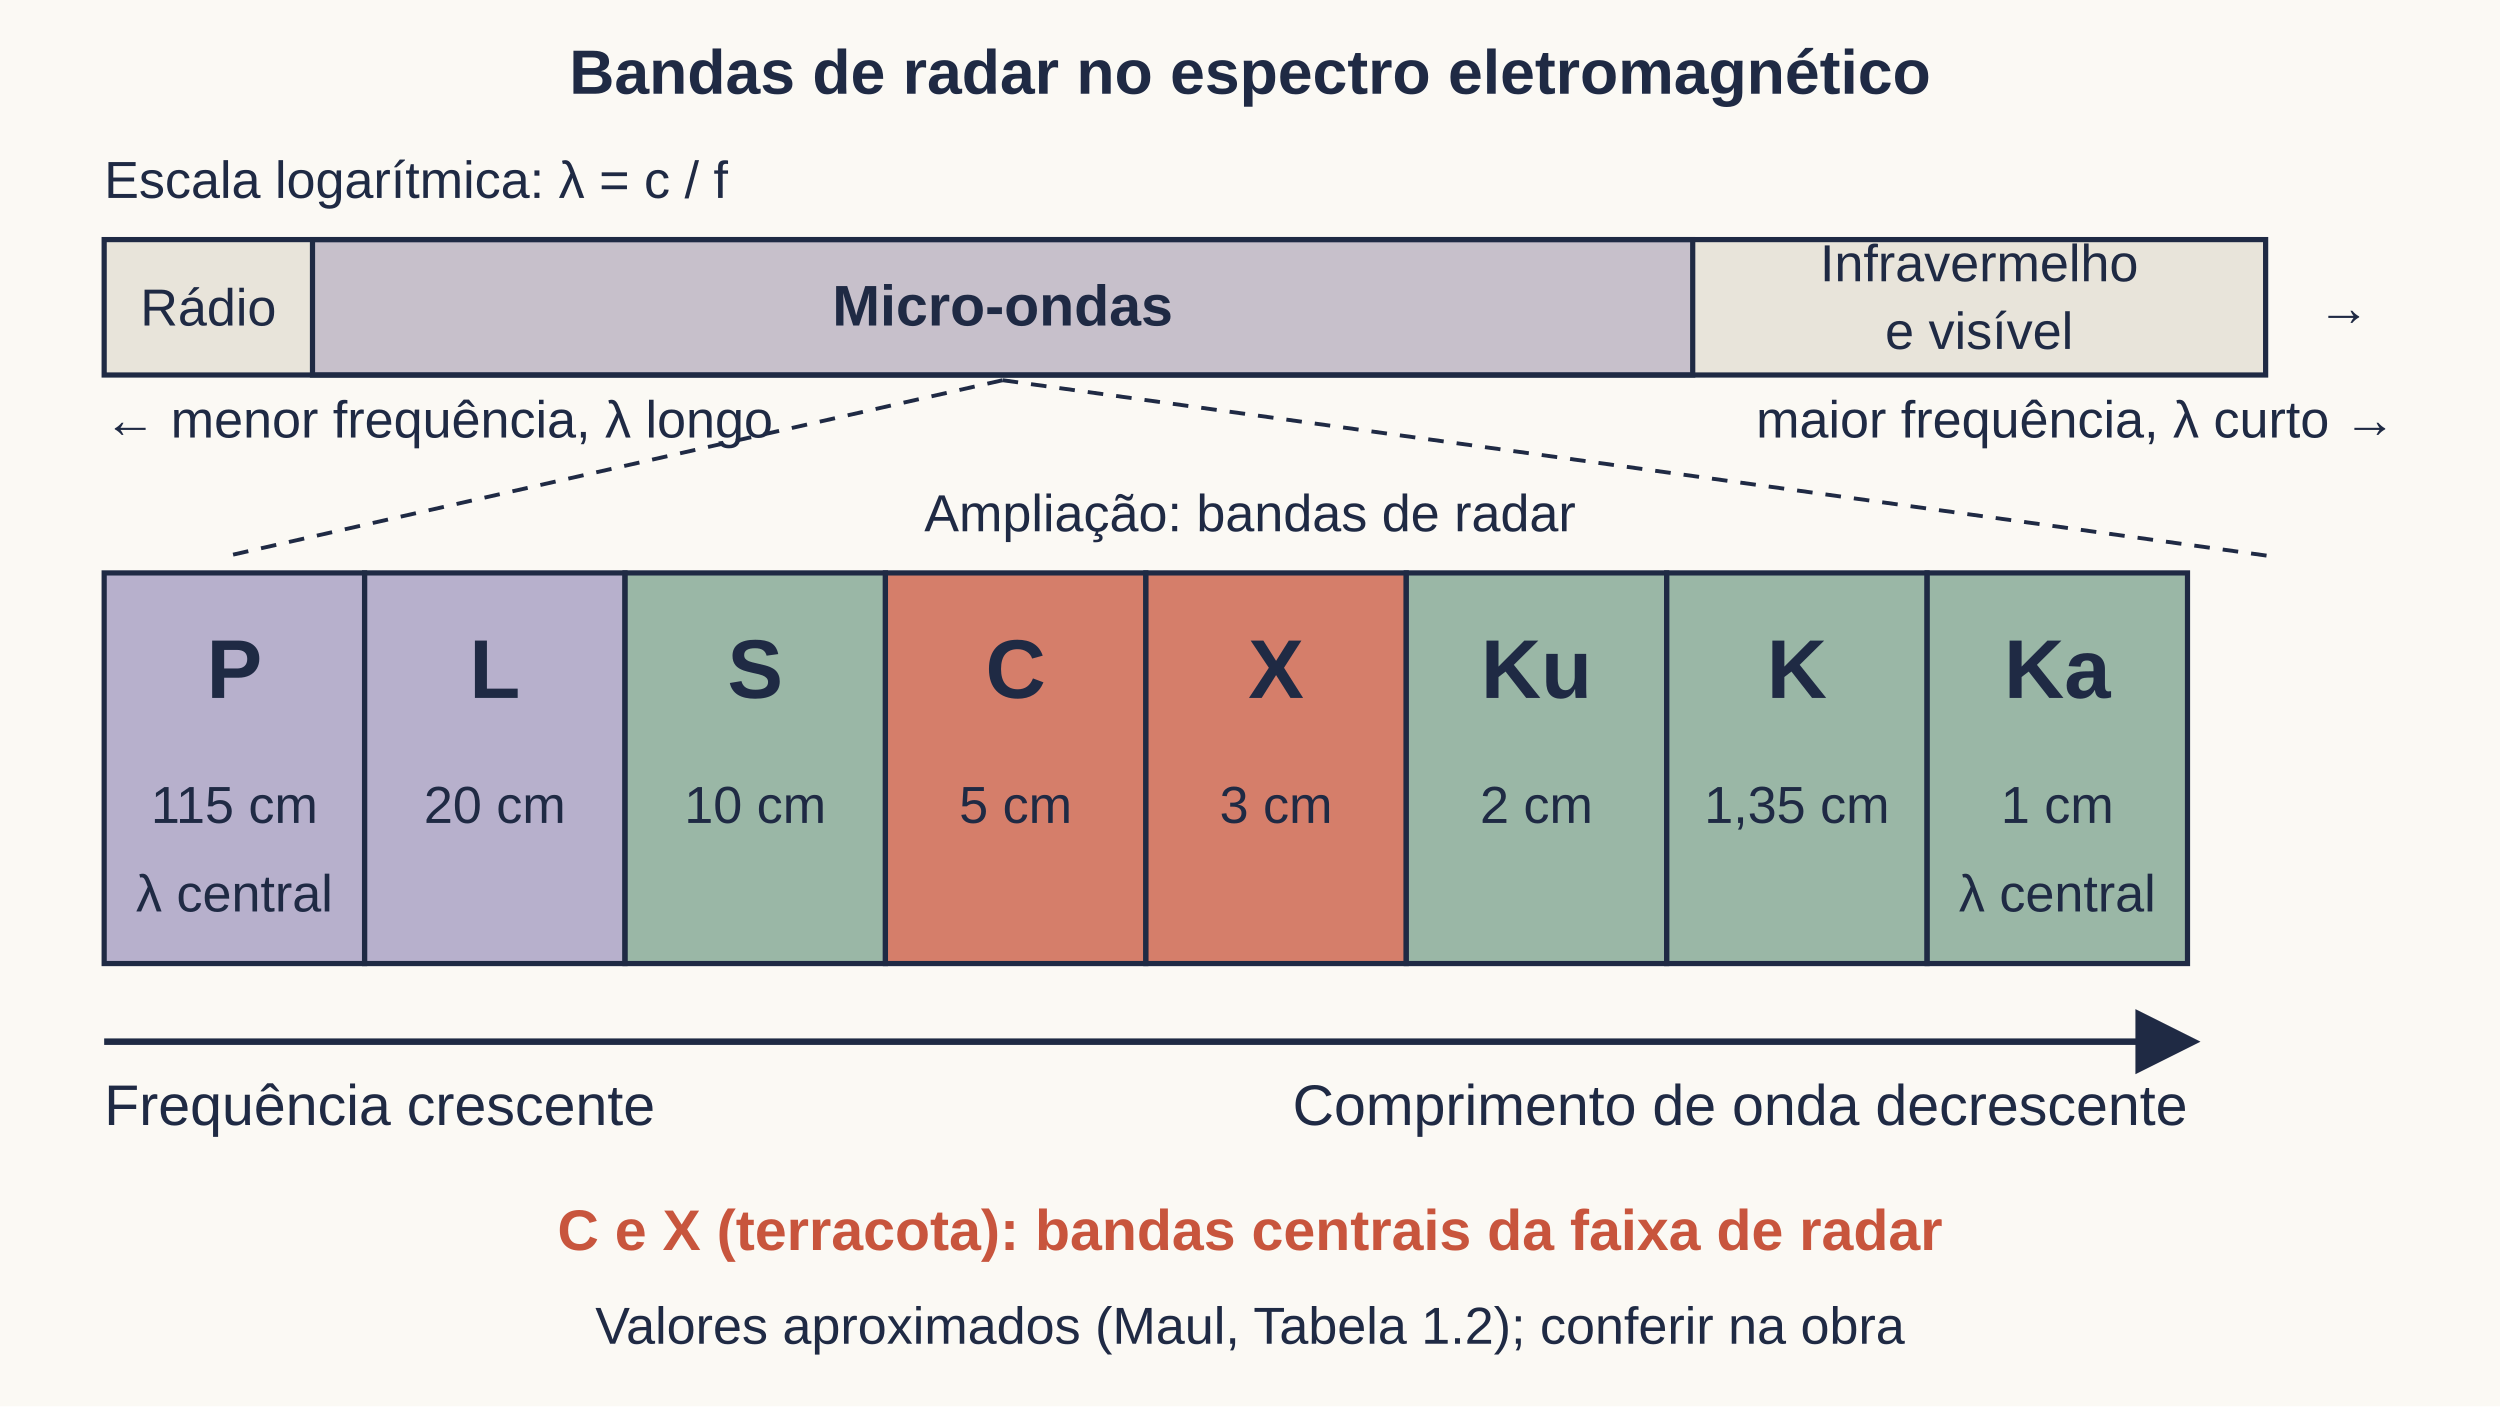
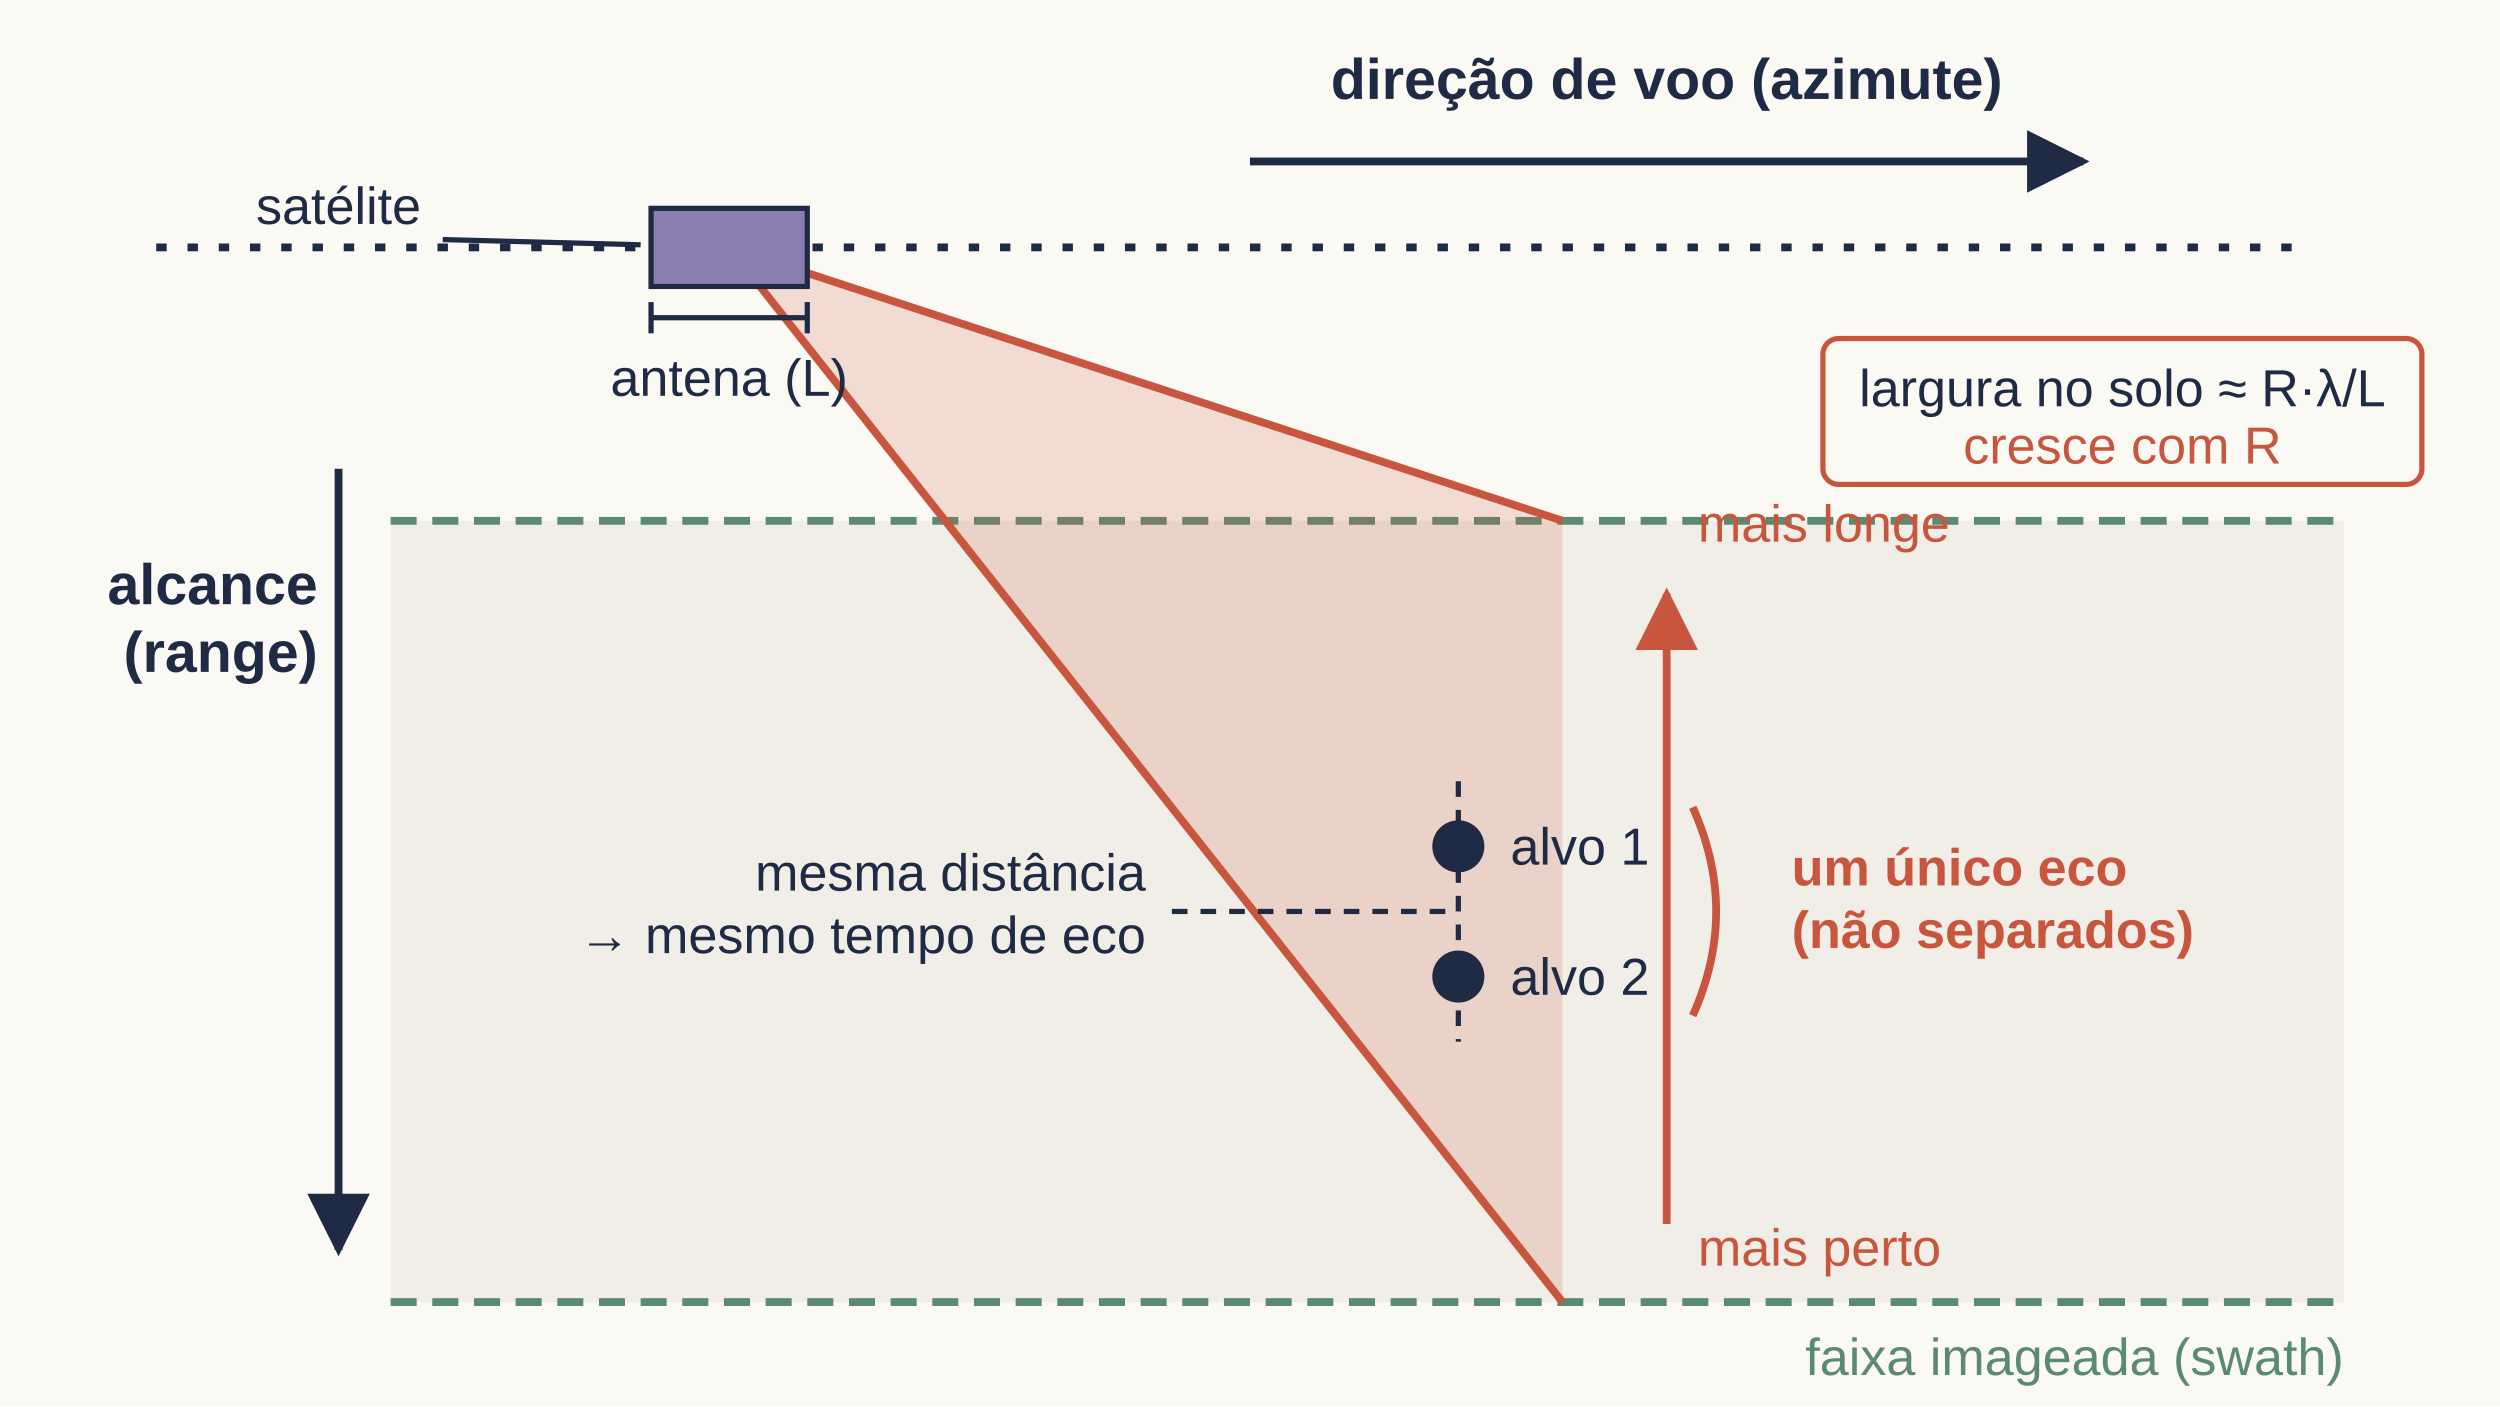
- <svg xmlns="http://www.w3.org/2000/svg" viewBox="0 0 960 540" role="img" aria-label="Espectro eletromagnético em escala logarítmica, com a região de micro-ondas dividida nas bandas de radar P, L, S, C, X, Ku, K e Ka, cada uma com sua frequência e comprimento de onda central aproximado; infravermelho e luz visível indicados ao lado">
+ <svg xmlns="http://www.w3.org/2000/svg" viewBox="0 0 960 540" role="img" aria-label="Vista de cima de um radar de visada lateral: o satélite voa na direção de azimute, o feixe sai para o lado e se abre com a distância no alcance; dois alvos na mesma distância ficam dentro da largura do feixe e se misturam num único eco.">
  <defs>
-     <marker id="ar" markerWidth="10" markerHeight="10" refX="8" refY="5" orient="auto">
+     <marker id="seta" viewBox="0 0 10 10" refX="9" refY="5" markerWidth="8" markerHeight="8" orient="auto">
      <path d="M0,0 L10,5 L0,10 z" fill="#1f2a44" />
    </marker>
+     <marker id="setaT" viewBox="0 0 10 10" refX="9" refY="5" markerWidth="8" markerHeight="8" orient="auto">
+       <path d="M0,0 L10,5 L0,10 z" fill="#c8553d" />
+     </marker>
  </defs>
-   <rect width="960" height="540" fill="#fbf9f4" />
-   <text x="480" y="36" text-anchor="middle" font-family="Arial, Helvetica, sans-serif" font-size="24" font-weight="bold" fill="#1f2a44">Bandas de radar no espectro eletromagnético</text>
-   <text x="40" y="76" font-family="Arial, Helvetica, sans-serif" font-size="20" fill="#1f2a44">Escala logarítmica:  λ = c / f</text>
-   <rect x="40" y="92" width="830" height="52" fill="#e8e4da" stroke="#1f2a44" stroke-width="2" />
-   <rect x="120" y="92" width="530" height="52" fill="#8a7fb0" fill-opacity="0.35" stroke="#1f2a44" stroke-width="2" />
-   <text x="385" y="125" text-anchor="middle" font-family="Arial, Helvetica, sans-serif" font-size="22" font-weight="bold" fill="#1f2a44">Micro-ondas</text>
-   <text x="80" y="125" text-anchor="middle" font-family="Arial, Helvetica, sans-serif" font-size="20" fill="#1f2a44">Rádio</text>
-   <text x="760" y="108" text-anchor="middle" font-family="Arial, Helvetica, sans-serif" font-size="20" fill="#1f2a44">Infravermelho</text>
-   <text x="760" y="134" text-anchor="middle" font-family="Arial, Helvetica, sans-serif" font-size="20" fill="#1f2a44">e visível</text>
-   <text x="890" y="125" font-family="Arial, Helvetica, sans-serif" font-size="20" fill="#1f2a44">→</text>
-   <text x="40" y="168" font-family="Arial, Helvetica, sans-serif" font-size="20" fill="#1f2a44">← menor frequência, λ longo</text>
-   <text x="920" y="168" text-anchor="end" font-family="Arial, Helvetica, sans-serif" font-size="20" fill="#1f2a44">maior frequência, λ curto →</text>
-   <line x1="385" y1="146" x2="85" y2="214" stroke="#1f2a44" stroke-width="1.5" stroke-dasharray="6,5" />
-   <line x1="385" y1="146" x2="875" y2="214" stroke="#1f2a44" stroke-width="1.5" stroke-dasharray="6,5" />
-   <text x="480" y="204" text-anchor="middle" font-family="Arial, Helvetica, sans-serif" font-size="20" fill="#1f2a44">Ampliação: bandas de radar</text>
-   <g stroke="#1f2a44" stroke-width="2">
-     <rect x="40" y="220" width="100" height="150" fill="#8a7fb0" fill-opacity="0.6" />
-     <rect x="140" y="220" width="100" height="150" fill="#8a7fb0" fill-opacity="0.6" />
-     <rect x="240" y="220" width="100" height="150" fill="#5b8a72" fill-opacity="0.6" />
-     <rect x="340" y="220" width="100" height="150" fill="#c8553d" fill-opacity="0.75" />
-     <rect x="440" y="220" width="100" height="150" fill="#c8553d" fill-opacity="0.75" />
-     <rect x="540" y="220" width="100" height="150" fill="#5b8a72" fill-opacity="0.6" />
-     <rect x="640" y="220" width="100" height="150" fill="#5b8a72" fill-opacity="0.6" />
-     <rect x="740" y="220" width="100" height="150" fill="#5b8a72" fill-opacity="0.6" />
-   </g>
-   <g font-family="Arial, Helvetica, sans-serif" fill="#1f2a44" text-anchor="middle">
-     <g font-size="32" font-weight="bold">
-       <text x="90" y="268">P</text>
-       <text x="190" y="268">L</text>
-       <text x="290" y="268">S</text>
-       <text x="390" y="268">C</text>
-       <text x="490" y="268">X</text>
-       <text x="590" y="268">Ku</text>
-       <text x="690" y="268">K</text>
-       <text x="790" y="268">Ka</text>
-     </g>
-     <g font-size="20">
-       <text x="90" y="316">115 cm</text>
-       <text x="190" y="316">20 cm</text>
-       <text x="290" y="316">10 cm</text>
-       <text x="390" y="316">5 cm</text>
-       <text x="490" y="316">3 cm</text>
-       <text x="590" y="316">2 cm</text>
-       <text x="690" y="316">1,35 cm</text>
-       <text x="790" y="316">1 cm</text>
-     </g>
-     <text x="90" y="350" font-size="20">λ central</text>
-     <text x="790" y="350" font-size="20">λ central</text>
-   </g>
-   <line x1="40" y1="400" x2="840" y2="400" stroke="#1f2a44" stroke-width="2.5" marker-end="url(#ar)" />
-   <text x="40" y="432" font-family="Arial, Helvetica, sans-serif" font-size="22" fill="#1f2a44">Frequência crescente</text>
-   <text x="840" y="432" text-anchor="end" font-family="Arial, Helvetica, sans-serif" font-size="22" fill="#1f2a44">Comprimento de onda decrescente</text>
-   <text x="480" y="480" text-anchor="middle" font-family="Arial, Helvetica, sans-serif" font-size="22" font-weight="bold" fill="#c8553d">C e X (terracota): bandas centrais da faixa de radar</text>
-   <text x="480" y="516" text-anchor="middle" font-family="Arial, Helvetica, sans-serif" font-size="20" fill="#1f2a44">Valores aproximados (Maul, Tabela 1.2); conferir na obra</text>
+   <rect x="0" y="0" width="960" height="540" fill="#fbf9f4" />
+   <rect x="150" y="200" width="750" height="300" fill="#e8e4da" opacity="0.5" />
+   <line x1="150" y1="200" x2="900" y2="200" stroke="#5b8a72" stroke-width="3" stroke-dasharray="10 6" />
+   <line x1="150" y1="500" x2="900" y2="500" stroke="#5b8a72" stroke-width="3" stroke-dasharray="10 6" />
+   <text x="900" y="528" text-anchor="end" font-family="Arial, Helvetica, sans-serif" font-size="20" fill="#5b8a72">faixa imageada (swath)</text>
+   <polygon points="280,95 600,200 600,500" fill="#c8553d" opacity="0.18" />
+   <line x1="280" y1="95" x2="600" y2="200" stroke="#c8553d" stroke-width="3" />
+   <line x1="280" y1="95" x2="600" y2="500" stroke="#c8553d" stroke-width="3" />
+   <line x1="60" y1="95" x2="880" y2="95" stroke="#1f2a44" stroke-width="3" stroke-dasharray="4 8" />
+   <line x1="480" y1="62" x2="800" y2="62" stroke="#1f2a44" stroke-width="3" marker-end="url(#seta)" />
+   <text x="640" y="38" text-anchor="middle" font-family="Arial, Helvetica, sans-serif" font-size="22" font-weight="bold" fill="#1f2a44">direção de voo (azimute)</text>
+   <rect x="250" y="80" width="60" height="30" fill="#8a7fb0" stroke="#1f2a44" stroke-width="2" />
+   <line x1="250" y1="122" x2="310" y2="122" stroke="#1f2a44" stroke-width="2" />
+   <line x1="250" y1="116" x2="250" y2="128" stroke="#1f2a44" stroke-width="2" />
+   <line x1="310" y1="116" x2="310" y2="128" stroke="#1f2a44" stroke-width="2" />
+   <text x="280" y="152" text-anchor="middle" font-family="Arial, Helvetica, sans-serif" font-size="20" fill="#1f2a44">antena (L)</text>
+   <text x="130" y="86" text-anchor="middle" font-family="Arial, Helvetica, sans-serif" font-size="20" fill="#1f2a44">satélite</text>
+   <line x1="170" y1="92" x2="246" y2="94" stroke="#1f2a44" stroke-width="2" />
+   <line x1="130" y1="180" x2="130" y2="480" stroke="#1f2a44" stroke-width="3" marker-end="url(#seta)" />
+   <text x="122" y="232" text-anchor="end" font-family="Arial, Helvetica, sans-serif" font-size="22" font-weight="bold" fill="#1f2a44">alcance</text>
+   <text x="122" y="258" text-anchor="end" font-family="Arial, Helvetica, sans-serif" font-size="22" font-weight="bold" fill="#1f2a44">(range)</text>
+   <line x1="560" y1="300" x2="560" y2="400" stroke="#1f2a44" stroke-width="2" stroke-dasharray="6 5" />
+   <line x1="450" y1="350" x2="560" y2="350" stroke="#1f2a44" stroke-width="2" stroke-dasharray="6 5" />
+   <circle cx="560" cy="325" r="10" fill="#1f2a44" />
+   <circle cx="560" cy="375" r="10" fill="#1f2a44" />
+   <text x="580" y="332" font-family="Arial, Helvetica, sans-serif" font-size="20" fill="#1f2a44">alvo 1</text>
+   <text x="580" y="382" font-family="Arial, Helvetica, sans-serif" font-size="20" fill="#1f2a44">alvo 2</text>
+   <text x="440" y="342" text-anchor="end" font-family="Arial, Helvetica, sans-serif" font-size="20" fill="#1f2a44">mesma distância</text>
+   <text x="440" y="366" text-anchor="end" font-family="Arial, Helvetica, sans-serif" font-size="20" fill="#1f2a44">→ mesmo tempo de eco</text>
+   <path d="M 650 310 Q 668 350 650 390" fill="none" stroke="#c8553d" stroke-width="3" />
+   <text x="688" y="340" font-family="Arial, Helvetica, sans-serif" font-size="20" font-weight="bold" fill="#c8553d">um único eco</text>
+   <text x="688" y="364" font-family="Arial, Helvetica, sans-serif" font-size="20" font-weight="bold" fill="#c8553d">(não separados)</text>
+   <line x1="640" y1="470" x2="640" y2="228" stroke="#c8553d" stroke-width="3" marker-end="url(#setaT)" />
+   <text x="652" y="208" font-family="Arial, Helvetica, sans-serif" font-size="20" fill="#c8553d">mais longe</text>
+   <text x="652" y="486" font-family="Arial, Helvetica, sans-serif" font-size="20" fill="#c8553d">mais perto</text>
+   <rect x="700" y="130" width="230" height="56" rx="6" fill="#fbf9f4" stroke="#c8553d" stroke-width="2" />
+   <text x="815" y="156" text-anchor="middle" font-family="Arial, Helvetica, sans-serif" font-size="20" fill="#1f2a44">largura no solo ≈ R·λ/L</text>
+   <text x="815" y="178" text-anchor="middle" font-family="Arial, Helvetica, sans-serif" font-size="20" fill="#c8553d">cresce com R</text>
</svg>
